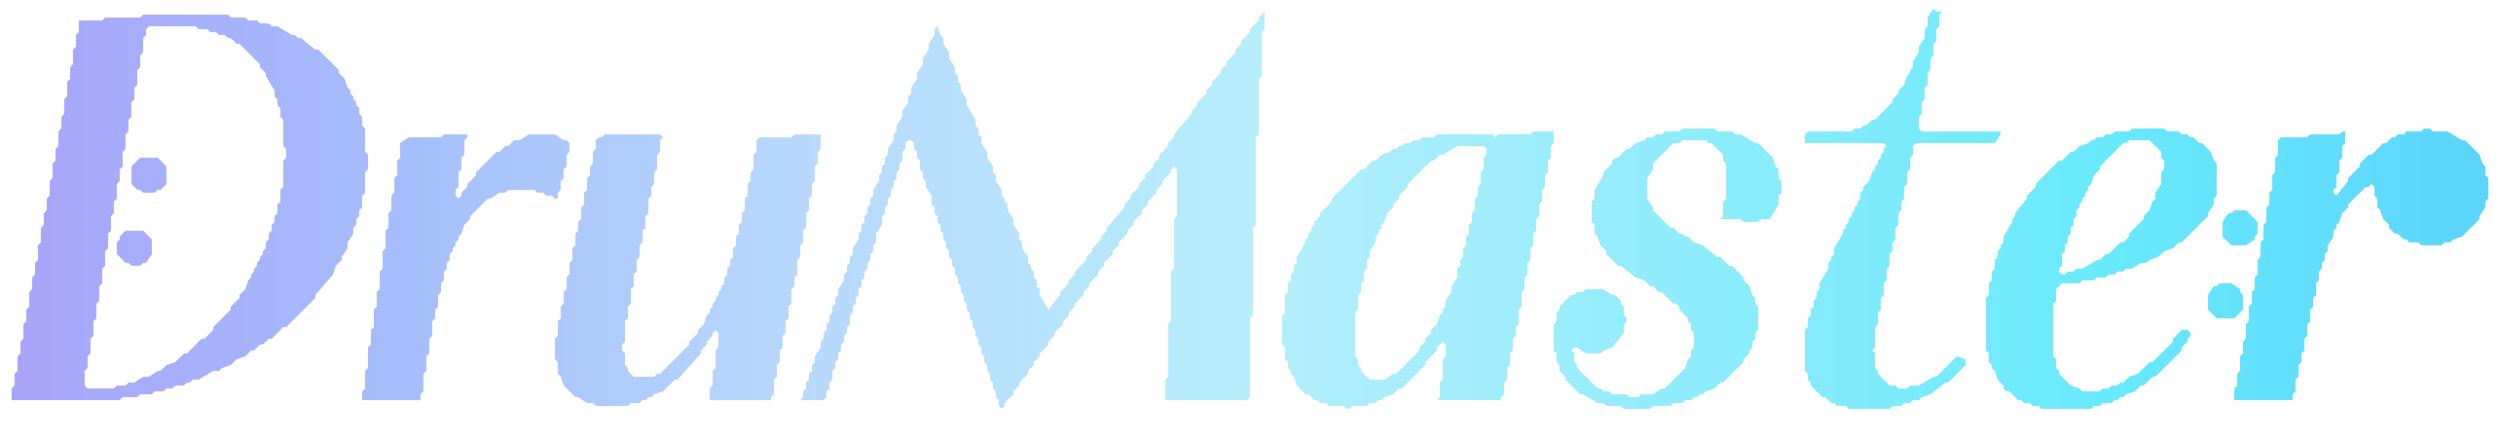
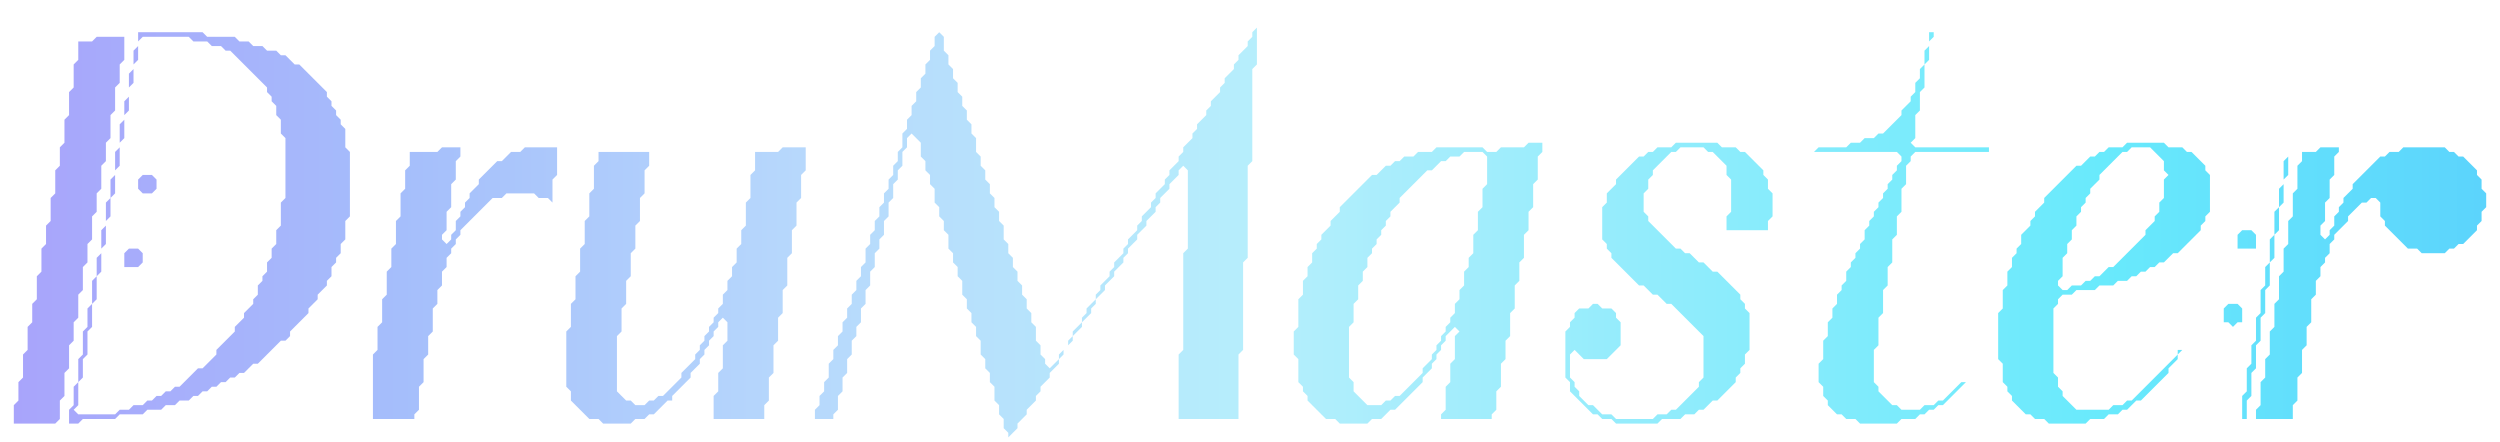
- <svg xmlns="http://www.w3.org/2000/svg" viewBox="0 0 856 145" role="img" aria-label="DruMaster" preserveAspectRatio="xMidYMid meet">
+ <svg xmlns="http://www.w3.org/2000/svg" viewBox="0 0 543 96" role="img" aria-label="DruMaster" preserveAspectRatio="xMidYMid meet">
  <defs>
-     <linearGradient id="g" gradientUnits="userSpaceOnUse" x1="0" y1="0" x2="856" y2="0">
-       <stop offset="0%" stop-color="rgb(168, 163, 251)" />
-       <stop offset="16%" stop-color="rgb(165, 190, 251)" />
-       <stop offset="32%" stop-color="rgb(183, 216, 252)" />
-       <stop offset="50%" stop-color="rgb(182, 238, 252)" />
-       <stop offset="68%" stop-color="rgb(142, 236, 252)" />
-       <stop offset="84%" stop-color="rgb(105, 234, 252)" />
-       <stop offset="100%" stop-color="rgb(91, 211, 252)" />
+     <linearGradient id="g" gradientUnits="userSpaceOnUse" x1="0" y1="0" x2="543" y2="0">
+       <stop offset="0%" stop-color="#a8a3fb" />
+       <stop offset="16%" stop-color="#a5befb" />
+       <stop offset="32%" stop-color="#b7d8fc" />
+       <stop offset="50%" stop-color="#b6eefc" />
+       <stop offset="68%" stop-color="#8eecfc" />
+       <stop offset="84%" stop-color="#69eafc" />
+       <stop offset="100%" stop-color="#5bd3fc" />
    </linearGradient>
  </defs>
-   <path d="M 758 98 L 756 101 L 756 106 L 759 109 L 765 109 L 768 106 L 768 101 L 767 100 L 767 99 L 764 97 L 760 97 L 759 98 Z" fill="url(#g)" fill-rule="evenodd" />
-   <path d="M 765 72 L 764 73 L 763 73 L 761 76 L 761 81 L 764 84 L 769 84 L 772 82 L 772 81 L 773 80 L 773 76 L 769 72 Z" fill="url(#g)" fill-rule="evenodd" />
-   <path d="M 205 47 L 204 48 L 204 51 L 203 52 L 203 56 L 202 57 L 202 60 L 201 61 L 201 65 L 200 66 L 200 70 L 199 71 L 199 75 L 198 76 L 198 79 L 197 80 L 197 84 L 196 85 L 196 89 L 195 90 L 195 94 L 194 95 L 194 99 L 193 100 L 193 104 L 192 105 L 192 109 L 191 110 L 191 115 L 190 116 L 190 123 L 191 124 L 191 128 L 192 129 L 193 132 L 197 136 L 198 136 L 201 138 L 203 138 L 204 139 L 215 139 L 216 138 L 219 138 L 220 137 L 221 137 L 222 136 L 223 136 L 224 135 L 227 134 L 231 130 L 232 130 L 240 121 L 240 120 L 242 118 L 242 117 L 244 115 L 244 114 L 245 113 L 246 114 L 246 119 L 245 120 L 245 126 L 244 127 L 244 132 L 243 133 L 243 137 L 264 137 L 264 136 L 265 135 L 265 130 L 266 129 L 266 125 L 267 124 L 267 120 L 268 119 L 268 115 L 269 114 L 269 110 L 270 109 L 270 105 L 271 104 L 271 99 L 272 98 L 272 95 L 273 94 L 273 89 L 274 88 L 274 84 L 275 83 L 275 79 L 276 78 L 276 73 L 277 72 L 277 68 L 278 67 L 278 63 L 279 62 L 279 57 L 280 56 L 280 52 L 281 51 L 281 46 L 272 46 L 271 47 L 260 47 L 259 48 L 259 52 L 258 53 L 258 58 L 257 59 L 257 62 L 256 63 L 256 67 L 255 68 L 255 72 L 254 73 L 254 76 L 253 77 L 253 80 L 252 81 L 252 84 L 251 85 L 251 88 L 250 89 L 250 91 L 249 92 L 249 94 L 248 95 L 248 97 L 247 98 L 247 99 L 246 100 L 246 101 L 245 102 L 245 103 L 244 104 L 244 105 L 243 106 L 243 107 L 242 108 L 241 111 L 239 113 L 239 114 L 236 117 L 236 118 L 226 128 L 225 128 L 224 129 L 217 129 L 215 127 L 215 126 L 214 125 L 214 121 L 213 120 L 213 118 L 214 117 L 214 110 L 215 109 L 215 105 L 216 104 L 216 99 L 217 98 L 217 94 L 218 93 L 218 89 L 219 88 L 219 84 L 220 83 L 220 79 L 221 78 L 221 74 L 222 73 L 222 68 L 223 67 L 223 64 L 224 63 L 224 59 L 225 58 L 225 53 L 226 52 L 226 48 L 227 47 L 226 46 L 207 46 L 206 47 Z" fill="url(#g)" fill-rule="evenodd" />
-   <path d="M 194 48 L 193 48 L 190 46 L 181 46 L 178 48 L 176 48 L 174 50 L 173 50 L 171 52 L 170 52 L 163 59 L 163 60 L 160 63 L 160 64 L 158 66 L 158 67 L 157 68 L 156 67 L 156 65 L 157 64 L 157 59 L 158 58 L 158 54 L 159 53 L 159 48 L 160 47 L 160 46 L 152 46 L 151 47 L 140 47 L 137 49 L 137 54 L 136 55 L 136 60 L 135 61 L 135 66 L 134 67 L 134 72 L 133 73 L 133 78 L 132 79 L 132 85 L 131 86 L 131 92 L 130 93 L 130 99 L 129 100 L 129 105 L 128 106 L 128 112 L 127 113 L 127 118 L 126 119 L 126 126 L 125 127 L 125 133 L 124 134 L 124 137 L 144 137 L 144 135 L 145 134 L 145 128 L 146 127 L 146 122 L 147 121 L 147 116 L 148 115 L 148 110 L 149 109 L 149 106 L 150 105 L 150 101 L 151 100 L 151 97 L 152 96 L 152 93 L 153 92 L 153 90 L 154 89 L 154 87 L 155 86 L 155 85 L 156 84 L 156 83 L 157 82 L 157 81 L 158 80 L 159 77 L 161 75 L 161 74 L 167 68 L 168 68 L 171 66 L 173 66 L 174 65 L 183 65 L 184 66 L 186 66 L 187 67 L 189 67 L 190 68 L 191 68 L 191 66 L 192 65 L 192 62 L 193 61 L 193 58 L 194 57 L 194 53 L 195 52 L 195 49 Z" fill="url(#g)" fill-rule="evenodd" />
-   <path d="M 532 45 L 525 45 L 524 46 L 513 46 L 512 47 L 511 46 L 492 46 L 491 47 L 487 47 L 486 48 L 484 48 L 483 49 L 481 49 L 480 50 L 479 50 L 478 51 L 477 51 L 476 52 L 473 53 L 471 55 L 470 55 L 467 58 L 466 58 L 456 68 L 456 69 L 452 73 L 452 74 L 450 76 L 450 77 L 449 78 L 449 79 L 448 80 L 448 81 L 447 82 L 447 83 L 444 88 L 444 90 L 443 91 L 443 93 L 442 94 L 442 96 L 441 97 L 441 100 L 440 101 L 440 107 L 439 108 L 439 118 L 440 119 L 440 123 L 441 124 L 441 126 L 442 127 L 442 128 L 443 129 L 444 132 L 447 135 L 448 135 L 450 137 L 451 137 L 452 138 L 454 138 L 455 139 L 460 139 L 461 140 L 462 140 L 463 139 L 468 139 L 469 138 L 471 138 L 472 137 L 473 137 L 474 136 L 477 135 L 479 133 L 480 133 L 488 125 L 488 124 L 492 120 L 492 119 L 494 117 L 495 118 L 495 122 L 494 123 L 494 130 L 493 131 L 493 136 L 492 137 L 514 137 L 514 136 L 515 135 L 515 131 L 516 130 L 516 126 L 517 125 L 517 121 L 518 120 L 518 116 L 519 115 L 519 112 L 520 111 L 520 106 L 521 105 L 521 100 L 522 99 L 522 95 L 523 94 L 523 90 L 524 89 L 524 85 L 525 84 L 525 80 L 526 79 L 526 75 L 527 74 L 527 70 L 528 69 L 528 65 L 529 64 L 529 60 L 530 59 L 530 55 L 531 54 L 531 50 L 532 49 Z M 508 50 L 509 51 L 509 53 L 508 54 L 508 58 L 507 59 L 507 63 L 506 64 L 506 67 L 505 68 L 505 72 L 504 73 L 504 76 L 503 77 L 503 80 L 502 81 L 502 84 L 501 85 L 501 88 L 500 89 L 500 91 L 499 92 L 499 95 L 497 98 L 497 100 L 495 103 L 495 105 L 494 106 L 494 107 L 493 108 L 492 111 L 490 113 L 490 114 L 488 116 L 488 117 L 486 119 L 486 120 L 478 128 L 477 128 L 474 130 L 469 130 L 466 127 L 466 126 L 465 125 L 465 123 L 464 122 L 464 107 L 465 106 L 465 101 L 466 100 L 466 97 L 467 96 L 467 93 L 468 92 L 468 89 L 469 88 L 469 86 L 471 83 L 471 81 L 472 80 L 472 79 L 473 78 L 473 77 L 474 76 L 475 73 L 477 71 L 477 70 L 479 68 L 479 67 L 482 64 L 482 63 L 490 55 L 491 55 L 493 53 L 494 53 L 499 50 Z" fill="url(#g)" fill-rule="evenodd" />
-   <path d="M 844 48 L 843 48 L 838 45 L 833 45 L 832 44 L 830 44 L 829 45 L 824 45 L 823 46 L 821 46 L 820 47 L 819 47 L 817 49 L 816 49 L 812 53 L 811 53 L 808 56 L 808 57 L 804 61 L 804 62 L 800 67 L 799 66 L 799 65 L 800 64 L 800 60 L 801 59 L 801 55 L 802 54 L 802 50 L 803 49 L 803 45 L 802 45 L 801 46 L 791 46 L 790 47 L 781 47 L 780 48 L 780 53 L 779 54 L 779 59 L 778 60 L 778 65 L 777 66 L 777 70 L 776 71 L 776 76 L 775 77 L 775 82 L 774 83 L 774 88 L 773 89 L 773 94 L 772 95 L 772 99 L 771 100 L 771 104 L 770 105 L 770 110 L 769 111 L 769 116 L 768 117 L 768 121 L 767 122 L 767 127 L 766 128 L 766 132 L 765 133 L 765 137 L 785 137 L 785 135 L 786 134 L 786 130 L 787 129 L 787 125 L 788 124 L 788 121 L 789 120 L 789 116 L 790 115 L 790 111 L 791 110 L 791 106 L 792 105 L 792 102 L 793 101 L 793 97 L 794 96 L 794 93 L 795 92 L 795 90 L 796 89 L 796 87 L 797 86 L 797 84 L 799 81 L 799 79 L 800 78 L 800 77 L 801 76 L 802 73 L 804 71 L 804 70 L 810 64 L 811 64 L 812 63 L 813 64 L 813 67 L 814 68 L 814 71 L 815 72 L 816 75 L 818 77 L 818 78 L 820 80 L 821 80 L 823 82 L 824 82 L 825 83 L 828 83 L 829 84 L 836 84 L 837 83 L 839 83 L 840 82 L 843 81 L 849 75 L 849 74 L 851 71 L 851 69 L 852 68 L 852 61 L 851 60 L 851 57 L 850 56 L 849 53 Z" fill="url(#g)" fill-rule="evenodd" />
-   <path d="M 751 47 L 750 47 L 749 46 L 747 46 L 746 45 L 742 45 L 741 44 L 730 44 L 729 45 L 724 45 L 723 46 L 721 46 L 720 47 L 718 47 L 717 48 L 716 48 L 715 49 L 712 50 L 710 52 L 709 52 L 706 55 L 705 55 L 697 63 L 697 64 L 694 67 L 694 68 L 690 73 L 690 74 L 689 75 L 689 76 L 686 81 L 686 83 L 685 84 L 685 85 L 684 86 L 684 88 L 683 89 L 683 92 L 682 93 L 682 96 L 681 97 L 681 101 L 680 102 L 680 120 L 681 121 L 681 124 L 682 125 L 682 126 L 683 127 L 684 130 L 686 132 L 686 133 L 687 134 L 688 134 L 691 137 L 692 137 L 693 138 L 695 138 L 696 139 L 698 139 L 699 140 L 716 140 L 717 139 L 719 139 L 720 138 L 723 138 L 724 137 L 725 137 L 726 136 L 727 136 L 728 135 L 731 134 L 733 132 L 734 132 L 737 129 L 738 129 L 747 120 L 747 119 L 749 117 L 749 116 L 750 115 L 750 114 L 749 113 L 747 113 L 744 116 L 744 117 L 737 124 L 736 124 L 732 128 L 729 129 L 727 131 L 726 131 L 725 132 L 723 132 L 722 133 L 720 133 L 719 134 L 713 134 L 712 133 L 709 132 L 705 128 L 705 127 L 704 126 L 704 123 L 703 122 L 703 104 L 704 103 L 704 99 L 706 97 L 712 97 L 713 96 L 717 96 L 718 95 L 721 95 L 722 94 L 724 94 L 725 93 L 727 93 L 728 92 L 730 92 L 733 90 L 735 90 L 736 89 L 739 88 L 741 86 L 744 85 L 746 83 L 747 83 L 756 74 L 756 73 L 758 70 L 758 68 L 759 67 L 759 56 L 758 55 L 757 52 L 754 49 L 753 49 Z M 736 48 L 740 52 L 740 54 L 741 55 L 741 58 L 740 59 L 740 63 L 738 66 L 738 68 L 737 69 L 736 72 L 734 74 L 734 75 L 729 80 L 729 81 L 727 83 L 726 83 L 722 87 L 721 87 L 719 89 L 718 89 L 713 92 L 711 92 L 710 93 L 708 93 L 707 94 L 706 94 L 705 93 L 705 92 L 706 91 L 706 87 L 707 86 L 707 84 L 708 83 L 708 81 L 709 80 L 709 78 L 710 77 L 710 75 L 711 74 L 711 72 L 712 71 L 712 70 L 713 69 L 713 68 L 714 67 L 714 66 L 715 65 L 715 64 L 716 63 L 717 60 L 719 58 L 719 57 L 727 49 L 728 49 L 729 48 Z" fill="url(#g)" fill-rule="evenodd" />
-   <path d="M 602 49 L 601 49 L 596 46 L 594 46 L 593 45 L 588 45 L 587 44 L 576 44 L 575 45 L 570 45 L 569 46 L 567 46 L 566 47 L 564 47 L 563 48 L 560 49 L 558 51 L 557 51 L 554 54 L 553 54 L 552 55 L 552 56 L 549 59 L 549 60 L 546 65 L 546 68 L 545 69 L 545 76 L 546 77 L 546 80 L 547 81 L 548 84 L 550 86 L 550 87 L 554 91 L 555 91 L 560 95 L 563 96 L 565 98 L 566 98 L 568 100 L 569 100 L 573 104 L 574 104 L 575 105 L 575 106 L 578 109 L 578 110 L 579 111 L 579 113 L 580 114 L 580 119 L 579 120 L 579 122 L 578 123 L 577 126 L 570 133 L 569 133 L 566 135 L 562 135 L 561 136 L 558 136 L 557 135 L 552 135 L 551 134 L 549 134 L 548 133 L 547 133 L 540 126 L 540 125 L 539 124 L 539 121 L 538 120 L 539 119 L 540 119 L 543 121 L 548 121 L 549 120 L 552 119 L 556 114 L 556 111 L 557 110 L 557 109 L 556 108 L 556 105 L 555 104 L 555 103 L 553 101 L 552 101 L 549 99 L 543 99 L 542 100 L 540 100 L 539 101 L 538 101 L 534 105 L 534 106 L 533 107 L 533 110 L 532 111 L 532 120 L 533 121 L 533 124 L 534 125 L 534 127 L 536 129 L 536 130 L 541 135 L 542 135 L 547 138 L 549 138 L 550 139 L 555 139 L 556 140 L 565 140 L 566 139 L 572 139 L 573 138 L 576 138 L 577 137 L 579 137 L 580 136 L 581 136 L 582 135 L 583 135 L 584 134 L 587 133 L 589 131 L 590 131 L 597 124 L 597 123 L 599 121 L 599 120 L 600 119 L 600 117 L 601 116 L 601 114 L 602 113 L 602 105 L 601 104 L 601 102 L 600 101 L 599 98 L 597 96 L 597 95 L 593 91 L 592 91 L 589 88 L 588 88 L 583 84 L 580 83 L 578 81 L 577 81 L 576 80 L 575 80 L 573 78 L 572 78 L 566 72 L 566 71 L 564 68 L 564 61 L 566 58 L 566 56 L 573 49 L 575 49 L 576 48 L 584 48 L 585 49 L 586 49 L 590 53 L 590 55 L 591 56 L 591 68 L 590 69 L 590 74 L 589 75 L 596 75 L 597 76 L 602 76 L 603 75 L 606 75 L 609 70 L 609 67 L 610 66 L 610 62 L 609 61 L 609 58 L 608 57 L 607 54 Z" fill="url(#g)" fill-rule="evenodd" />
-   <path d="M 109 17 L 108 17 L 103 13 L 102 13 L 101 12 L 100 12 L 95 9 L 93 9 L 92 8 L 89 8 L 88 7 L 85 7 L 84 6 L 79 6 L 78 5 L 49 5 L 48 6 L 36 6 L 35 7 L 27 7 L 27 11 L 26 12 L 26 16 L 25 17 L 25 22 L 24 23 L 24 27 L 23 28 L 23 33 L 22 34 L 22 39 L 21 40 L 21 44 L 20 45 L 20 50 L 19 51 L 19 55 L 18 56 L 18 61 L 17 62 L 17 67 L 16 68 L 16 72 L 15 73 L 15 77 L 14 78 L 14 83 L 13 84 L 13 89 L 12 90 L 12 94 L 11 95 L 11 99 L 10 100 L 10 105 L 9 106 L 9 110 L 8 111 L 8 116 L 7 117 L 7 121 L 6 122 L 6 127 L 5 128 L 5 132 L 4 133 L 4 137 L 41 137 L 42 136 L 47 136 L 48 135 L 52 135 L 53 134 L 56 134 L 57 133 L 59 133 L 60 132 L 63 132 L 64 131 L 65 131 L 66 130 L 68 130 L 73 127 L 75 127 L 76 126 L 79 125 L 81 123 L 84 122 L 86 120 L 87 120 L 89 118 L 90 118 L 92 116 L 93 116 L 97 112 L 98 112 L 108 102 L 108 101 L 114 94 L 115 91 L 117 89 L 117 88 L 119 85 L 119 83 L 121 80 L 121 78 L 122 77 L 122 75 L 123 74 L 123 72 L 124 71 L 124 67 L 125 66 L 125 59 L 126 58 L 126 53 L 125 52 L 125 44 L 124 43 L 124 40 L 123 39 L 123 37 L 122 36 L 122 35 L 121 34 L 121 33 L 120 32 L 120 31 L 119 30 L 118 27 L 116 25 L 116 24 Z M 77 12 L 78 13 L 79 13 L 81 15 L 82 15 L 89 22 L 89 23 L 91 25 L 91 26 L 94 31 L 94 33 L 95 34 L 95 36 L 96 37 L 96 40 L 97 41 L 97 50 L 98 51 L 98 54 L 97 55 L 97 64 L 96 65 L 96 69 L 95 70 L 95 73 L 94 74 L 94 76 L 93 77 L 93 79 L 92 80 L 92 82 L 91 83 L 91 85 L 90 86 L 90 87 L 89 88 L 89 89 L 88 90 L 88 91 L 87 92 L 87 93 L 86 94 L 86 95 L 85 96 L 84 99 L 82 101 L 82 102 L 79 105 L 79 106 L 73 112 L 73 113 L 70 116 L 69 116 L 64 121 L 63 121 L 60 124 L 57 125 L 55 127 L 54 127 L 51 129 L 49 129 L 46 131 L 44 131 L 43 132 L 40 132 L 39 133 L 30 133 L 29 132 L 29 127 L 30 126 L 30 122 L 31 121 L 31 116 L 32 115 L 32 110 L 33 109 L 33 104 L 34 103 L 34 98 L 35 97 L 35 92 L 36 91 L 36 86 L 37 85 L 37 80 L 38 79 L 38 74 L 39 73 L 39 69 L 40 68 L 40 63 L 41 62 L 41 58 L 42 57 L 42 52 L 43 51 L 43 46 L 44 45 L 44 41 L 45 40 L 45 35 L 46 34 L 46 30 L 47 29 L 47 24 L 48 23 L 48 19 L 49 18 L 49 13 L 50 12 L 50 10 L 51 9 L 67 9 L 68 10 L 71 10 L 72 11 L 74 11 L 75 12 Z M 43 79 L 41 81 L 41 82 L 40 83 L 40 87 L 43 90 L 44 90 L 45 91 L 48 91 L 49 90 L 50 90 L 52 87 L 52 82 L 49 79 Z M 48 54 L 45 57 L 45 63 L 47 65 L 48 65 L 49 66 L 53 66 L 54 65 L 55 65 L 57 63 L 57 57 L 54 54 Z" fill="url(#g)" fill-rule="evenodd" />
-   <path d="M 433 4 L 431 6 L 431 7 L 428 10 L 428 11 L 425 14 L 425 15 L 423 17 L 423 18 L 420 21 L 420 22 L 418 24 L 418 25 L 415 28 L 415 29 L 413 31 L 413 32 L 410 35 L 410 36 L 408 38 L 408 39 L 402 46 L 402 47 L 400 49 L 400 50 L 397 53 L 397 54 L 395 56 L 395 57 L 392 60 L 392 61 L 390 63 L 390 64 L 387 67 L 387 68 L 385 70 L 385 71 L 379 78 L 379 79 L 377 81 L 377 82 L 374 85 L 374 86 L 372 88 L 372 89 L 368 93 L 368 94 L 366 96 L 366 97 L 363 100 L 363 101 L 359 106 L 356 101 L 356 99 L 355 98 L 355 96 L 354 95 L 354 93 L 353 92 L 353 91 L 352 90 L 352 88 L 350 85 L 350 83 L 349 82 L 349 80 L 347 77 L 347 75 L 345 72 L 345 70 L 344 69 L 344 68 L 343 67 L 343 65 L 341 62 L 341 60 L 340 59 L 340 57 L 338 54 L 338 52 L 336 49 L 336 47 L 335 46 L 335 44 L 334 43 L 334 41 L 331 36 L 331 34 L 329 31 L 329 29 L 328 28 L 328 26 L 327 25 L 327 23 L 325 20 L 325 18 L 323 15 L 323 13 L 322 12 L 321 9 L 320 10 L 320 12 L 318 15 L 318 17 L 316 20 L 316 22 L 314 25 L 314 27 L 312 30 L 312 32 L 311 33 L 311 35 L 309 38 L 309 40 L 307 43 L 307 45 L 306 46 L 306 48 L 304 51 L 304 53 L 303 54 L 303 56 L 302 57 L 302 59 L 301 60 L 301 62 L 299 65 L 299 67 L 298 68 L 298 70 L 297 71 L 297 73 L 296 74 L 296 76 L 295 77 L 295 79 L 294 80 L 294 82 L 292 85 L 292 87 L 291 88 L 291 90 L 290 91 L 290 93 L 289 94 L 289 96 L 287 99 L 287 101 L 286 102 L 286 104 L 285 105 L 285 107 L 284 108 L 284 110 L 283 111 L 283 113 L 282 114 L 282 116 L 281 117 L 281 119 L 279 122 L 279 124 L 278 125 L 278 127 L 277 128 L 277 130 L 276 131 L 276 133 L 275 134 L 275 136 L 274 137 L 282 137 L 283 136 L 283 134 L 284 133 L 284 131 L 285 130 L 285 127 L 286 126 L 286 124 L 287 123 L 287 121 L 288 120 L 288 118 L 289 117 L 289 115 L 290 114 L 290 112 L 291 111 L 291 108 L 292 107 L 292 105 L 293 104 L 293 102 L 294 101 L 294 99 L 295 98 L 295 96 L 296 95 L 296 93 L 297 92 L 297 90 L 298 89 L 298 87 L 299 86 L 299 84 L 300 83 L 300 80 L 302 77 L 302 74 L 303 73 L 303 71 L 304 70 L 304 68 L 305 67 L 305 65 L 306 64 L 306 62 L 307 61 L 307 59 L 308 58 L 308 56 L 309 55 L 309 52 L 310 51 L 310 49 L 311 48 L 312 48 L 313 49 L 313 51 L 314 52 L 314 54 L 315 55 L 315 58 L 316 59 L 316 61 L 317 62 L 317 64 L 319 67 L 319 70 L 320 71 L 320 73 L 321 74 L 321 76 L 322 77 L 322 79 L 323 80 L 323 82 L 324 83 L 324 85 L 325 86 L 325 88 L 326 89 L 326 91 L 327 92 L 327 94 L 328 95 L 328 97 L 329 98 L 329 100 L 330 101 L 330 103 L 331 104 L 331 106 L 332 107 L 332 109 L 333 110 L 333 112 L 334 113 L 334 115 L 335 116 L 335 118 L 336 119 L 336 121 L 337 122 L 337 124 L 338 125 L 338 127 L 339 128 L 339 130 L 340 131 L 340 133 L 341 134 L 341 136 L 342 137 L 342 139 L 343 140 L 344 139 L 344 138 L 347 135 L 347 134 L 349 132 L 349 131 L 352 128 L 352 127 L 354 125 L 354 124 L 356 122 L 356 121 L 359 118 L 359 117 L 361 115 L 361 114 L 364 111 L 364 110 L 366 108 L 366 107 L 368 105 L 368 104 L 371 101 L 371 100 L 373 98 L 373 97 L 376 94 L 376 93 L 378 91 L 378 90 L 381 87 L 381 86 L 383 84 L 383 83 L 386 80 L 386 79 L 388 77 L 388 76 L 391 73 L 391 72 L 393 70 L 393 69 L 396 66 L 396 65 L 398 63 L 398 62 L 401 59 L 401 58 L 402 57 L 403 58 L 403 74 L 402 75 L 402 92 L 401 93 L 401 110 L 400 111 L 400 129 L 399 130 L 399 137 L 427 137 L 428 136 L 428 109 L 429 108 L 429 78 L 430 77 L 430 47 L 431 46 L 431 27 L 432 26 L 432 11 L 433 10 Z" fill="url(#g)" fill-rule="evenodd" />
-   <path d="M 662 3 L 660 6 L 660 9 L 659 10 L 659 13 L 657 16 L 657 18 L 655 21 L 655 23 L 654 24 L 654 25 L 653 26 L 652 29 L 650 31 L 650 32 L 648 34 L 648 35 L 642 41 L 641 41 L 639 43 L 638 43 L 637 44 L 635 44 L 634 45 L 619 45 L 618 46 L 618 49 L 645 49 L 646 50 L 645 51 L 645 52 L 644 53 L 644 54 L 643 55 L 643 56 L 642 57 L 642 58 L 641 59 L 640 62 L 638 64 L 638 65 L 637 66 L 637 68 L 636 69 L 636 70 L 635 71 L 635 72 L 634 73 L 634 74 L 633 75 L 633 76 L 632 77 L 632 78 L 631 79 L 631 80 L 628 85 L 628 87 L 627 88 L 627 89 L 626 90 L 626 92 L 623 97 L 623 99 L 622 100 L 622 102 L 621 103 L 621 105 L 620 106 L 620 108 L 619 109 L 619 112 L 618 113 L 618 127 L 619 128 L 619 130 L 620 131 L 620 132 L 624 136 L 625 136 L 627 138 L 628 138 L 629 139 L 632 139 L 633 140 L 647 140 L 648 139 L 651 139 L 652 138 L 654 138 L 655 137 L 657 137 L 658 136 L 661 135 L 666 131 L 667 131 L 673 125 L 673 123 L 670 122 L 663 129 L 662 129 L 657 132 L 654 132 L 653 133 L 650 133 L 649 132 L 647 132 L 643 128 L 643 127 L 642 126 L 642 121 L 641 120 L 642 119 L 642 112 L 643 111 L 643 107 L 644 106 L 644 102 L 645 101 L 645 97 L 646 96 L 646 92 L 647 91 L 647 87 L 648 86 L 648 83 L 649 82 L 649 78 L 650 77 L 650 73 L 651 72 L 651 69 L 652 68 L 652 64 L 653 63 L 653 59 L 654 58 L 654 54 L 655 53 L 655 50 L 656 49 L 683 49 L 685 46 L 685 45 L 658 45 L 657 44 L 657 40 L 658 39 L 658 35 L 659 34 L 659 30 L 660 29 L 660 25 L 661 24 L 661 20 L 662 19 L 662 15 L 663 14 L 663 10 L 664 9 L 664 5 L 665 4 L 663 4 Z" fill="url(#g)" fill-rule="evenodd" />
+   <path d="M 486 66 L 484 66 L 483 67 L 483 70 L 484 70 L 485 71 L 486 70 L 487 70 L 487 67 Z M 487 50 L 486 51 L 486 54 L 490 54 L 490 51 L 489 50 Z M 497 33 L 497 34 L 496 35 L 496 40 L 495 41 L 495 45 L 494 46 L 494 51 L 493 52 L 493 57 L 492 58 L 492 62 L 491 63 L 491 68 L 490 69 L 490 74 L 489 75 L 489 79 L 488 80 L 488 85 L 487 86 L 487 91 L 488 91 L 488 87 L 489 86 L 489 81 L 490 80 L 490 75 L 491 74 L 491 69 L 492 68 L 492 63 L 493 62 L 493 57 L 494 56 L 494 51 L 495 50 L 495 45 L 496 44 L 496 39 L 497 38 Z M 535 34 L 534 34 L 533 33 L 532 33 L 531 32 L 522 32 L 521 33 L 519 33 L 518 34 L 517 34 L 511 40 L 511 41 L 509 43 L 509 44 L 508 45 L 508 46 L 507 47 L 507 49 L 506 50 L 506 51 L 505 52 L 504 51 L 504 49 L 505 48 L 505 44 L 506 43 L 506 39 L 507 38 L 507 34 L 508 33 L 508 32 L 504 32 L 503 33 L 500 33 L 500 35 L 499 36 L 499 41 L 498 42 L 498 47 L 497 48 L 497 53 L 496 54 L 496 59 L 495 60 L 495 65 L 494 66 L 494 71 L 493 72 L 493 77 L 492 78 L 492 82 L 491 83 L 491 88 L 490 89 L 490 91 L 498 91 L 498 88 L 499 87 L 499 82 L 500 81 L 500 76 L 501 75 L 501 71 L 502 70 L 502 65 L 503 64 L 503 61 L 504 60 L 504 58 L 505 57 L 505 56 L 506 55 L 506 53 L 507 52 L 507 51 L 510 48 L 510 47 L 513 44 L 514 44 L 515 43 L 516 43 L 517 44 L 517 47 L 518 48 L 518 49 L 523 54 L 525 54 L 526 55 L 531 55 L 532 54 L 533 54 L 534 53 L 535 53 L 538 50 L 538 49 L 539 48 L 539 46 L 540 45 L 540 42 L 539 41 L 539 39 L 538 38 L 538 37 Z M 175 32 L 170 32 L 169 33 L 164 33 L 164 37 L 163 38 L 163 43 L 162 44 L 162 49 L 161 50 L 161 53 L 160 54 L 160 57 L 159 58 L 159 60 L 158 61 L 158 63 L 157 64 L 157 66 L 156 67 L 156 68 L 155 69 L 155 70 L 154 71 L 154 72 L 153 73 L 153 74 L 152 75 L 152 76 L 151 77 L 151 78 L 148 81 L 148 82 L 144 86 L 143 86 L 142 87 L 141 87 L 140 88 L 138 88 L 137 87 L 136 87 L 134 85 L 134 73 L 135 72 L 135 67 L 136 66 L 136 61 L 137 60 L 137 55 L 138 54 L 138 49 L 139 48 L 139 43 L 140 42 L 140 37 L 141 36 L 141 33 L 130 33 L 130 35 L 129 36 L 129 41 L 128 42 L 128 47 L 127 48 L 127 53 L 126 54 L 126 59 L 125 60 L 125 65 L 124 66 L 124 71 L 123 72 L 123 84 L 124 85 L 124 87 L 128 91 L 130 91 L 131 92 L 137 92 L 138 91 L 140 91 L 141 90 L 142 90 L 145 87 L 146 87 L 146 86 L 150 82 L 150 81 L 152 79 L 152 78 L 153 77 L 153 76 L 154 75 L 154 74 L 155 73 L 155 72 L 156 71 L 156 70 L 157 69 L 158 70 L 158 74 L 157 75 L 157 80 L 156 81 L 156 85 L 155 86 L 155 91 L 166 91 L 166 88 L 167 87 L 167 82 L 168 81 L 168 75 L 169 74 L 169 69 L 170 68 L 170 63 L 171 62 L 171 56 L 172 55 L 172 50 L 173 49 L 173 44 L 174 43 L 174 38 L 175 37 Z M 121 32 L 114 32 L 113 33 L 111 33 L 109 35 L 108 35 L 104 39 L 104 40 L 102 42 L 102 43 L 101 44 L 101 45 L 100 46 L 100 47 L 99 48 L 99 50 L 98 51 L 97 50 L 97 46 L 98 45 L 98 40 L 99 39 L 99 35 L 100 34 L 100 32 L 96 32 L 95 33 L 89 33 L 89 36 L 88 37 L 88 41 L 87 42 L 87 47 L 86 48 L 86 53 L 85 54 L 85 58 L 84 59 L 84 64 L 83 65 L 83 70 L 82 71 L 82 76 L 81 77 L 81 91 L 90 91 L 90 90 L 91 89 L 91 84 L 92 83 L 92 78 L 93 77 L 93 73 L 94 72 L 94 67 L 95 66 L 95 63 L 96 62 L 96 59 L 97 58 L 97 56 L 98 55 L 98 54 L 99 53 L 99 52 L 100 51 L 100 50 L 107 43 L 109 43 L 110 42 L 116 42 L 117 43 L 119 43 L 120 44 L 120 39 L 121 38 Z M 96 51 L 97 50 L 98 51 L 98 52 L 97 53 L 96 52 Z M 476 33 L 475 33 L 474 32 L 471 32 L 470 31 L 462 31 L 461 32 L 458 32 L 457 33 L 456 33 L 455 34 L 454 34 L 452 36 L 451 36 L 444 43 L 444 44 L 442 46 L 442 47 L 441 48 L 441 49 L 439 51 L 439 53 L 438 54 L 438 55 L 437 56 L 437 58 L 436 59 L 436 62 L 435 63 L 435 67 L 434 68 L 434 78 L 435 79 L 435 83 L 436 84 L 436 85 L 437 86 L 437 87 L 440 90 L 441 90 L 442 91 L 444 91 L 445 92 L 453 92 L 454 91 L 457 91 L 458 90 L 460 90 L 461 89 L 462 89 L 464 87 L 465 87 L 471 81 L 471 80 L 473 78 L 473 77 L 474 76 L 473 76 L 473 77 L 463 87 L 462 87 L 461 88 L 459 88 L 458 89 L 451 89 L 448 86 L 448 85 L 447 84 L 447 82 L 446 81 L 446 67 L 447 66 L 447 65 L 448 64 L 450 64 L 451 63 L 455 63 L 456 62 L 459 62 L 460 61 L 462 61 L 463 60 L 464 60 L 465 59 L 466 59 L 467 58 L 468 58 L 469 57 L 470 57 L 472 55 L 473 55 L 478 50 L 478 49 L 479 48 L 479 47 L 480 46 L 480 38 L 479 37 L 479 36 Z M 467 32 L 470 35 L 470 37 L 471 38 L 470 39 L 470 43 L 469 44 L 469 46 L 468 47 L 468 48 L 466 50 L 466 51 L 459 58 L 458 58 L 456 60 L 455 60 L 454 61 L 453 61 L 452 62 L 450 62 L 449 63 L 448 63 L 447 62 L 447 61 L 448 60 L 448 56 L 449 55 L 449 53 L 450 52 L 450 50 L 451 49 L 451 47 L 452 46 L 452 45 L 453 44 L 453 43 L 454 42 L 454 41 L 456 39 L 456 38 L 461 33 L 462 33 L 463 32 Z M 377 32 L 374 32 L 373 31 L 364 31 L 363 32 L 360 32 L 359 33 L 358 33 L 357 34 L 356 34 L 351 39 L 351 40 L 349 42 L 349 44 L 348 45 L 348 52 L 349 53 L 349 54 L 350 55 L 350 56 L 356 62 L 357 62 L 359 64 L 360 64 L 362 66 L 363 66 L 370 73 L 370 82 L 369 83 L 369 84 L 364 89 L 363 89 L 362 90 L 360 90 L 359 91 L 351 91 L 350 90 L 348 90 L 346 88 L 345 88 L 343 86 L 343 85 L 342 84 L 342 83 L 341 82 L 341 77 L 342 76 L 344 78 L 349 78 L 352 75 L 352 70 L 351 69 L 351 68 L 350 67 L 348 67 L 347 66 L 346 66 L 345 67 L 343 67 L 342 68 L 342 69 L 341 70 L 341 71 L 340 72 L 340 82 L 341 83 L 341 85 L 346 90 L 347 90 L 348 91 L 350 91 L 351 92 L 360 92 L 361 91 L 365 91 L 366 90 L 368 90 L 369 89 L 370 89 L 372 87 L 373 87 L 377 83 L 377 82 L 378 81 L 378 80 L 379 79 L 379 77 L 380 76 L 380 68 L 379 67 L 379 66 L 378 65 L 378 64 L 373 59 L 372 59 L 370 57 L 369 57 L 367 55 L 366 55 L 365 54 L 364 54 L 358 48 L 358 47 L 357 46 L 357 42 L 358 41 L 358 39 L 359 38 L 359 37 L 363 33 L 364 33 L 365 32 L 370 32 L 371 33 L 372 33 L 375 36 L 375 38 L 376 39 L 376 46 L 375 47 L 375 50 L 384 50 L 384 48 L 385 47 L 385 42 L 384 41 L 384 39 L 383 38 L 383 37 L 379 33 L 378 33 Z M 335 31 L 332 31 L 331 32 L 326 32 L 325 33 L 323 33 L 322 32 L 312 32 L 311 33 L 308 33 L 307 34 L 305 34 L 304 35 L 303 35 L 302 36 L 301 36 L 299 38 L 298 38 L 291 45 L 291 46 L 289 48 L 289 49 L 287 51 L 287 52 L 286 53 L 286 54 L 285 55 L 285 57 L 284 58 L 284 60 L 283 61 L 283 64 L 282 65 L 282 71 L 281 72 L 281 77 L 282 78 L 282 83 L 283 84 L 283 85 L 284 86 L 284 87 L 288 91 L 290 91 L 291 92 L 297 92 L 298 91 L 300 91 L 302 89 L 303 89 L 309 83 L 309 82 L 311 80 L 311 79 L 312 78 L 312 77 L 313 76 L 313 75 L 314 74 L 314 73 L 315 72 L 316 73 L 316 78 L 315 79 L 315 83 L 314 84 L 314 89 L 313 90 L 313 91 L 324 91 L 324 90 L 325 89 L 325 85 L 326 84 L 326 79 L 327 78 L 327 74 L 328 73 L 328 68 L 329 67 L 329 62 L 330 61 L 330 57 L 331 56 L 331 51 L 332 50 L 332 46 L 333 45 L 333 40 L 334 39 L 334 34 L 335 33 Z M 315 72 L 316 71 L 317 72 L 316 73 Z M 322 33 L 323 34 L 323 40 L 322 41 L 322 45 L 321 46 L 321 50 L 320 51 L 320 55 L 319 56 L 319 58 L 318 59 L 318 62 L 317 63 L 317 65 L 316 66 L 316 68 L 315 69 L 315 70 L 314 71 L 314 72 L 313 73 L 313 74 L 312 75 L 312 76 L 311 77 L 311 78 L 309 80 L 309 81 L 304 86 L 303 86 L 302 87 L 301 87 L 300 88 L 297 88 L 294 85 L 294 83 L 293 82 L 293 71 L 294 70 L 294 66 L 295 65 L 295 62 L 296 61 L 296 59 L 297 58 L 297 56 L 298 55 L 298 54 L 299 53 L 299 52 L 300 51 L 300 50 L 301 49 L 301 48 L 302 47 L 302 46 L 304 44 L 304 43 L 310 37 L 311 37 L 313 35 L 314 35 L 315 34 L 317 34 L 318 33 Z M 27 8 L 21 8 L 20 9 L 17 9 L 17 13 L 16 14 L 16 19 L 15 20 L 15 25 L 14 26 L 14 31 L 13 32 L 13 36 L 12 37 L 12 42 L 11 43 L 11 48 L 10 49 L 10 53 L 9 54 L 9 59 L 8 60 L 8 65 L 7 66 L 7 70 L 6 71 L 6 76 L 5 77 L 5 82 L 4 83 L 4 87 L 3 88 L 3 92 L 12 92 L 13 91 L 13 87 L 14 86 L 14 81 L 15 80 L 15 75 L 16 74 L 16 70 L 17 69 L 17 64 L 18 63 L 18 58 L 19 57 L 19 53 L 20 52 L 20 47 L 21 46 L 21 42 L 22 41 L 22 36 L 23 35 L 23 31 L 24 30 L 24 25 L 25 24 L 25 19 L 26 18 L 26 14 L 27 13 Z M 420 7 L 419 7 L 419 10 L 418 11 L 418 14 L 417 15 L 417 17 L 416 18 L 416 20 L 415 21 L 415 22 L 413 24 L 413 25 L 409 29 L 408 29 L 407 30 L 405 30 L 404 31 L 402 31 L 401 32 L 395 32 L 394 33 L 412 33 L 413 34 L 413 35 L 412 36 L 412 37 L 411 38 L 411 39 L 410 40 L 410 41 L 409 42 L 409 43 L 408 44 L 408 45 L 407 46 L 407 47 L 406 48 L 406 49 L 405 50 L 405 52 L 404 53 L 404 54 L 403 55 L 403 56 L 402 57 L 402 58 L 401 59 L 401 61 L 400 62 L 400 63 L 399 64 L 399 66 L 398 67 L 398 69 L 397 70 L 397 73 L 396 74 L 396 78 L 395 79 L 395 83 L 396 84 L 396 86 L 397 87 L 397 88 L 399 90 L 400 90 L 401 91 L 403 91 L 404 92 L 412 92 L 413 91 L 416 91 L 417 90 L 418 90 L 419 89 L 420 89 L 421 88 L 422 88 L 427 83 L 426 83 L 422 87 L 421 87 L 420 88 L 418 88 L 417 89 L 413 89 L 412 88 L 411 88 L 408 85 L 408 84 L 407 83 L 407 76 L 408 75 L 408 69 L 409 68 L 409 63 L 410 62 L 410 58 L 411 57 L 411 52 L 412 51 L 412 47 L 413 46 L 413 41 L 414 40 L 414 36 L 415 35 L 415 34 L 416 33 L 432 33 L 432 32 L 416 32 L 415 31 L 416 30 L 416 25 L 417 24 L 417 20 L 418 19 L 418 14 L 419 13 L 419 9 L 420 8 Z M 62 12 L 61 12 L 60 11 L 58 11 L 57 10 L 55 10 L 54 9 L 52 9 L 51 8 L 45 8 L 44 7 L 30 7 L 30 10 L 29 11 L 29 15 L 28 16 L 28 21 L 27 22 L 27 26 L 26 27 L 26 32 L 25 33 L 25 38 L 24 39 L 24 43 L 23 44 L 23 49 L 22 50 L 22 55 L 21 56 L 21 60 L 20 61 L 20 66 L 19 67 L 19 71 L 18 72 L 18 77 L 17 78 L 17 83 L 16 84 L 16 88 L 15 89 L 15 92 L 17 92 L 18 91 L 25 91 L 26 90 L 31 90 L 32 89 L 35 89 L 36 88 L 38 88 L 39 87 L 41 87 L 42 86 L 43 86 L 44 85 L 45 85 L 46 84 L 47 84 L 48 83 L 49 83 L 50 82 L 51 82 L 52 81 L 53 81 L 55 79 L 56 79 L 61 74 L 62 74 L 63 73 L 63 72 L 67 68 L 67 67 L 69 65 L 69 64 L 71 62 L 71 61 L 72 60 L 72 58 L 73 57 L 73 56 L 74 55 L 74 53 L 75 52 L 75 48 L 76 47 L 76 33 L 75 32 L 75 28 L 74 27 L 74 26 L 73 25 L 73 24 L 72 23 L 72 22 L 71 21 L 71 20 L 65 14 L 64 14 Z M 48 10 L 49 11 L 50 11 L 58 19 L 58 20 L 59 21 L 59 22 L 60 23 L 60 25 L 61 26 L 61 29 L 62 30 L 62 43 L 61 44 L 61 49 L 60 50 L 60 53 L 59 54 L 59 56 L 58 57 L 58 59 L 57 60 L 57 61 L 56 62 L 56 64 L 55 65 L 55 66 L 53 68 L 53 69 L 51 71 L 51 72 L 47 76 L 47 77 L 44 80 L 43 80 L 39 84 L 38 84 L 37 85 L 36 85 L 35 86 L 34 86 L 33 87 L 32 87 L 31 88 L 29 88 L 28 89 L 26 89 L 25 90 L 17 90 L 16 89 L 17 88 L 17 83 L 18 82 L 18 78 L 19 77 L 19 72 L 20 71 L 20 66 L 21 65 L 21 60 L 22 59 L 22 54 L 23 53 L 23 48 L 24 47 L 24 43 L 25 42 L 25 37 L 26 36 L 26 31 L 27 30 L 27 25 L 28 24 L 28 19 L 29 18 L 29 14 L 30 13 L 30 9 L 31 8 L 41 8 L 42 9 L 45 9 L 46 10 Z M 28 54 L 27 55 L 27 58 L 30 58 L 31 57 L 31 55 L 30 54 Z M 31 38 L 30 39 L 30 41 L 31 42 L 33 42 L 34 41 L 34 39 L 33 38 Z M 204 6 L 204 7 L 203 8 L 203 10 L 202 11 L 202 13 L 201 14 L 201 16 L 200 17 L 200 19 L 199 20 L 199 22 L 198 23 L 198 25 L 197 26 L 197 28 L 196 29 L 196 32 L 195 33 L 195 35 L 194 36 L 194 38 L 193 39 L 193 41 L 192 42 L 192 44 L 191 45 L 191 47 L 190 48 L 190 50 L 189 51 L 189 53 L 188 54 L 188 57 L 187 58 L 187 60 L 186 61 L 186 63 L 185 64 L 185 66 L 184 67 L 184 69 L 183 70 L 183 72 L 182 73 L 182 75 L 181 76 L 181 78 L 180 79 L 180 82 L 179 83 L 179 85 L 178 86 L 178 88 L 177 89 L 177 91 L 181 91 L 181 90 L 182 89 L 182 86 L 183 85 L 183 82 L 184 81 L 184 78 L 185 77 L 185 74 L 186 73 L 186 71 L 187 70 L 187 67 L 188 66 L 188 63 L 189 62 L 189 59 L 190 58 L 190 55 L 191 54 L 191 52 L 192 51 L 192 48 L 193 47 L 193 44 L 194 43 L 194 40 L 195 39 L 195 37 L 196 36 L 196 33 L 197 32 L 197 30 L 198 29 L 200 31 L 200 34 L 201 35 L 201 37 L 202 38 L 202 40 L 203 41 L 203 44 L 204 45 L 204 47 L 205 48 L 205 50 L 206 51 L 206 54 L 207 55 L 207 57 L 208 58 L 208 60 L 209 61 L 209 64 L 210 65 L 210 67 L 211 68 L 211 70 L 212 71 L 212 73 L 213 74 L 213 77 L 214 78 L 214 80 L 215 81 L 215 83 L 216 84 L 216 87 L 217 88 L 217 90 L 218 91 L 218 93 L 219 94 L 219 95 L 221 93 L 221 92 L 223 90 L 223 89 L 225 87 L 225 86 L 226 85 L 226 84 L 228 82 L 228 81 L 230 79 L 230 78 L 231 77 L 231 76 L 233 74 L 233 73 L 235 71 L 235 70 L 237 68 L 237 67 L 238 66 L 238 65 L 240 63 L 240 62 L 242 60 L 242 59 L 244 57 L 244 56 L 245 55 L 245 54 L 247 52 L 247 51 L 249 49 L 249 48 L 251 46 L 251 45 L 252 44 L 252 43 L 254 41 L 254 40 L 256 38 L 256 37 L 257 36 L 258 37 L 258 54 L 257 55 L 257 76 L 256 77 L 256 91 L 269 91 L 269 77 L 270 76 L 270 57 L 271 56 L 271 36 L 272 35 L 272 15 L 273 14 L 273 6 L 272 7 L 272 8 L 271 9 L 271 10 L 269 12 L 269 13 L 268 14 L 268 15 L 266 17 L 266 18 L 265 19 L 265 20 L 263 22 L 263 23 L 262 24 L 262 25 L 260 27 L 260 28 L 259 29 L 259 30 L 257 32 L 257 33 L 256 34 L 256 35 L 254 37 L 254 38 L 253 39 L 253 40 L 251 42 L 251 43 L 250 44 L 250 45 L 248 47 L 248 48 L 247 49 L 247 50 L 245 52 L 245 53 L 244 54 L 244 55 L 242 57 L 242 58 L 241 59 L 241 60 L 239 62 L 239 63 L 238 64 L 238 65 L 236 67 L 236 68 L 235 69 L 235 70 L 233 72 L 233 73 L 232 74 L 232 75 L 230 77 L 230 78 L 228 80 L 227 79 L 227 78 L 226 77 L 226 75 L 225 74 L 225 71 L 224 70 L 224 68 L 223 67 L 223 65 L 222 64 L 222 62 L 221 61 L 221 59 L 220 58 L 220 56 L 219 55 L 219 53 L 218 52 L 218 49 L 217 48 L 217 46 L 216 45 L 216 43 L 215 42 L 215 40 L 214 39 L 214 37 L 213 36 L 213 34 L 212 33 L 212 30 L 211 29 L 211 27 L 210 26 L 210 24 L 209 23 L 209 21 L 208 20 L 208 18 L 207 17 L 207 15 L 206 14 L 206 12 L 205 11 L 205 8 L 204 7 Z" fill="url(#g)" fill-rule="evenodd" />
</svg>
